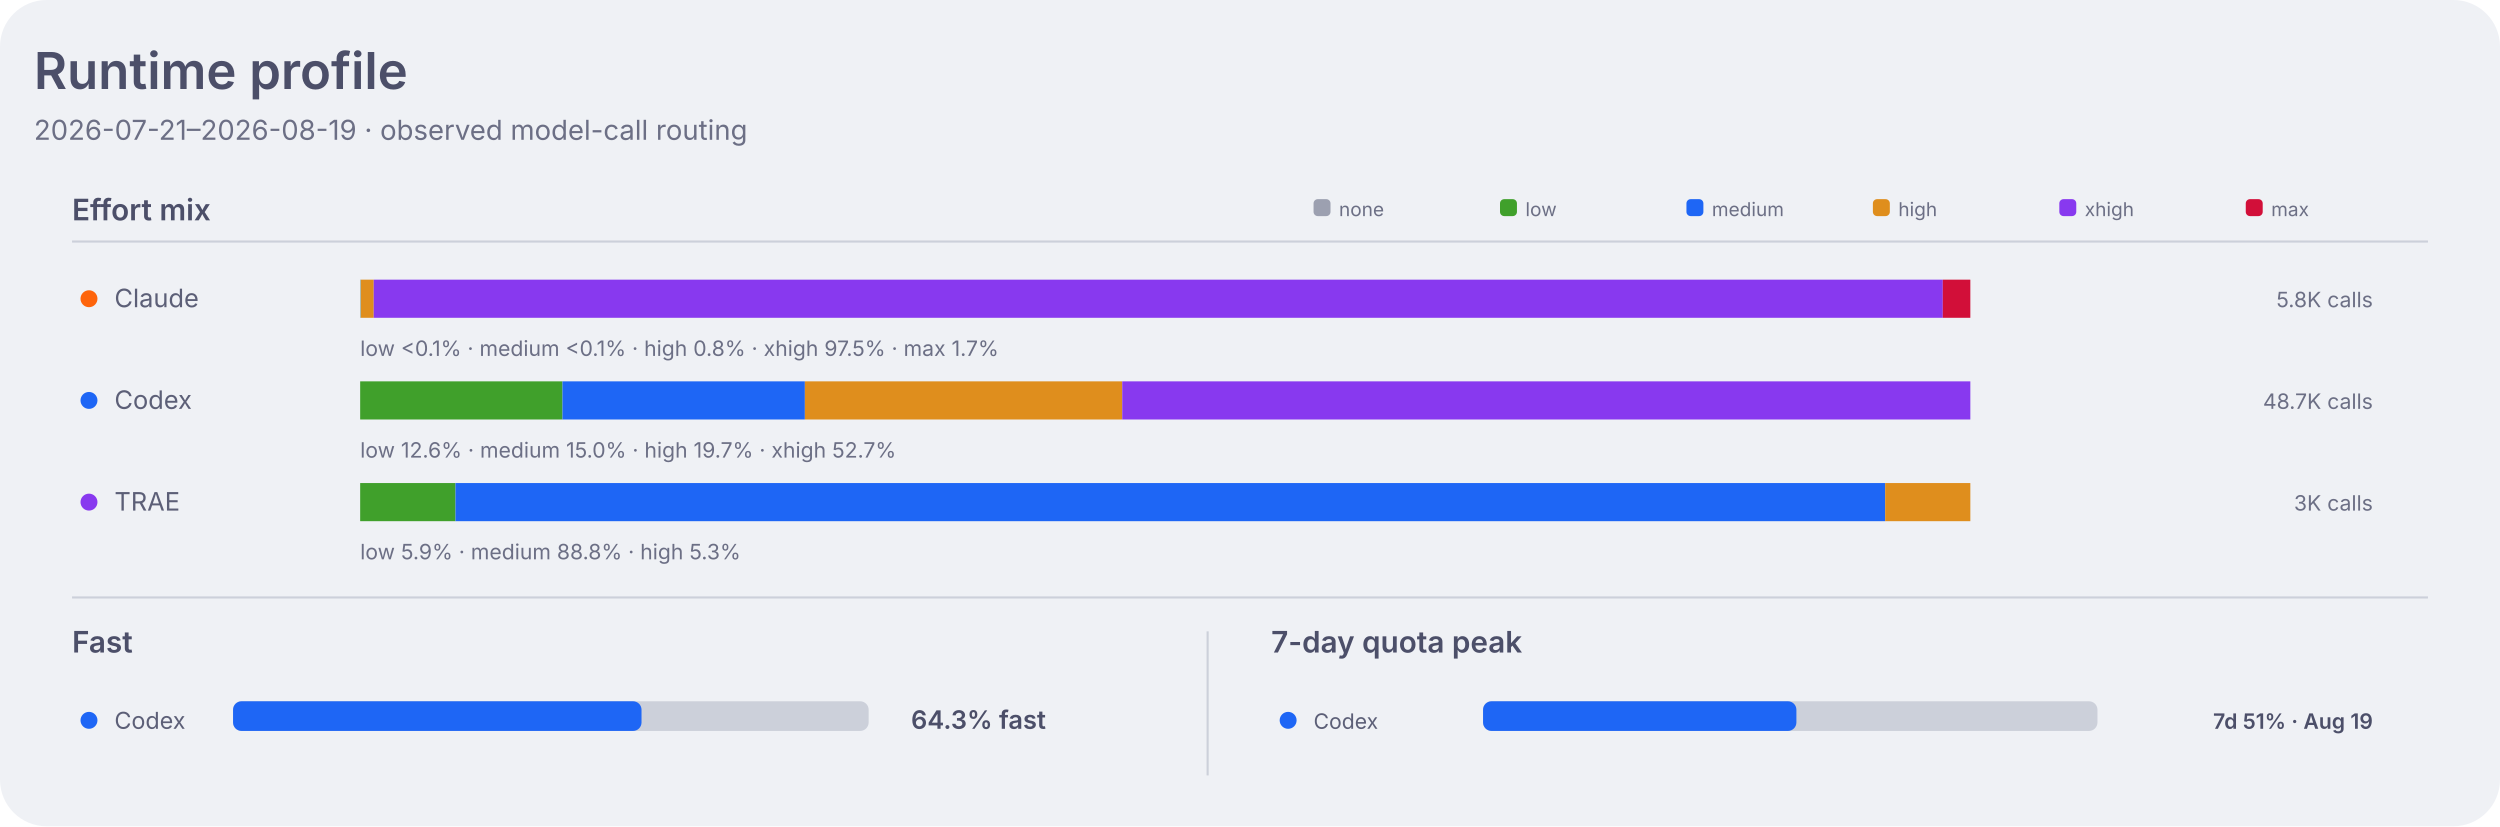
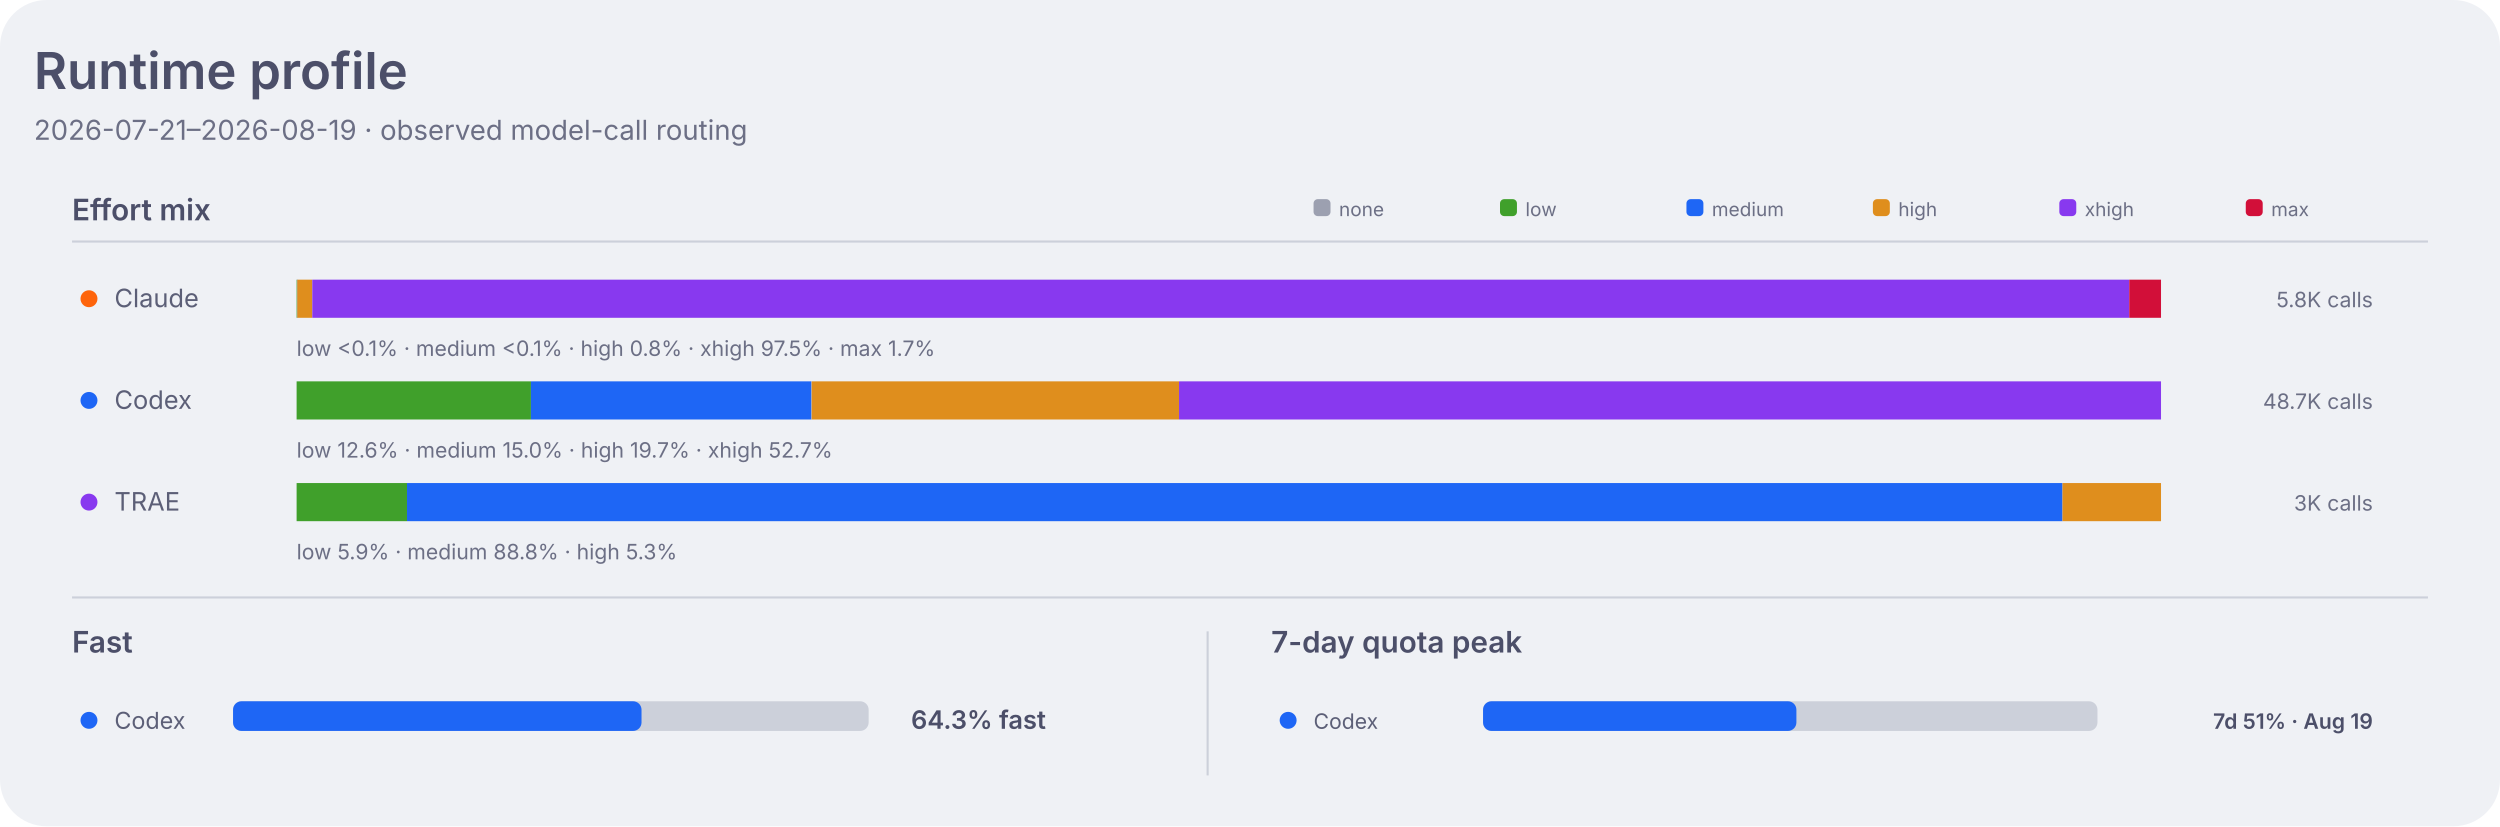
<svg xmlns="http://www.w3.org/2000/svg" width="1180" height="390" viewBox="0 0 1180 390" role="img" aria-labelledby="title desc">
  <style>
    .dashboard-background { fill: #eff1f5; }
    .dashboard-panel { fill: #e6e9ef; }
    .dashboard-primary { fill: #4c4f69; }
    .dashboard-secondary { fill: #5c5f77; }
    .dashboard-muted { fill: #6c6f85; }
    .dashboard-accent { fill: #179299; }
    .dashboard-border { stroke: #ccd0da; }
    .agent-claude { fill: #fe640b; }
    .agent-codex { fill: #1e66f5; }
    .agent-traex { fill: #8839ef; }
    .agent-legacy { fill: #6c6f85; }
    .series-0 { fill: #1e66f5; }
    .series-1 { fill: #fe640b; }
    .series-2 { fill: #40a02b; }
    .series-3 { fill: #8839ef; }
    .series-other { fill: #9ca0b0; }
    .signal-level-1 { fill: #179299; fill-opacity: 0.22; }
    .signal-level-2 { fill: #179299; fill-opacity: 0.45; }
    .signal-level-3 { fill: #179299; fill-opacity: 0.68; }
    .signal-level-4 { fill: #179299; }
    .effort-none { fill: #9ca0b0; }
    .effort-low { fill: #40a02b; }
    .effort-medium { fill: #1e66f5; }
    .effort-high { fill: #df8e1d; }
    .effort-xhigh { fill: #8839ef; }
    .effort-max { fill: #d20f39; }
    .line-codex { fill: none; stroke: #1e66f5; }
    .component-input { fill: #40a02b; }
    .component-output { fill: #df8e1d; }
    .component-cache-write { fill: #179299; }
    .component-cache-read { fill: #7287fd; }
    .heatmap-level-0 { fill: #ccd0da; }
    .heatmap-level-1 { fill: #179299; fill-opacity: 0.25; }
    .heatmap-level-2 { fill: #179299; fill-opacity: 0.5; }
    .heatmap-level-3 { fill: #179299; fill-opacity: 0.75; }
    .heatmap-level-4 { fill: #179299; }
    @media (prefers-color-scheme: dark) {
      .dashboard-background { fill: #1e1e2e; }
      .dashboard-panel { fill: #181825; }
      .dashboard-primary { fill: #cdd6f4; }
      .dashboard-secondary { fill: #bac2de; }
      .dashboard-muted { fill: #a6adc8; }
      .dashboard-accent { fill: #94e2d5; }
      .dashboard-border { stroke: #313244; }
      .agent-claude { fill: #fab387; }
      .agent-codex { fill: #89b4fa; }
      .agent-traex { fill: #cba6f7; }
      .agent-legacy { fill: #a6adc8; }
      .series-0 { fill: #89b4fa; }
      .series-1 { fill: #fab387; }
      .series-2 { fill: #a6e3a1; }
      .series-3 { fill: #cba6f7; }
      .series-other { fill: #7f849c; }
      .signal-level-1 { fill: #94e2d5; fill-opacity: 0.22; }
      .signal-level-2 { fill: #94e2d5; fill-opacity: 0.45; }
      .signal-level-3 { fill: #94e2d5; fill-opacity: 0.68; }
      .signal-level-4 { fill: #94e2d5; }
      .effort-none { fill: #7f849c; }
      .effort-low { fill: #a6e3a1; }
      .effort-medium { fill: #89b4fa; }
      .effort-high { fill: #f9e2af; }
      .effort-xhigh { fill: #cba6f7; }
      .effort-max { fill: #f38ba8; }
      .line-codex { fill: none; stroke: #89b4fa; }
      .component-input { fill: #a6e3a1; }
      .component-output { fill: #f9e2af; }
      .component-cache-write { fill: #94e2d5; }
      .component-cache-read { fill: #b4befe; }
      .heatmap-level-0 { fill: #313244; }
      .heatmap-level-1 { fill: #94e2d5; fill-opacity: 0.25; }
      .heatmap-level-2 { fill: #94e2d5; fill-opacity: 0.5; }
      .heatmap-level-3 { fill: #94e2d5; fill-opacity: 0.75; }
      .heatmap-level-4 { fill: #94e2d5; }
    }
  </style>
  <rect class="dashboard-background" width="1180" height="390" rx="22" />
  <text class="dashboard-primary" x="16" y="42" font-family="-apple-system,BlinkMacSystemFont,Segoe UI,sans-serif" font-size="24" font-weight="600">Runtime profile</text>
  <text class="dashboard-muted" x="16" y="66" font-family="-apple-system,BlinkMacSystemFont,Segoe UI,sans-serif" font-size="13">2026-07-21–2026-08-19 · observed model-call routing</text>
  <text class="dashboard-primary" x="34" y="104" font-family="-apple-system,BlinkMacSystemFont,Segoe UI,sans-serif" font-size="14" font-weight="600">Effort mix</text>
  <line class="dashboard-border" x1="34" y1="114" x2="1146" y2="114" stroke-width="1" />
  <rect class="effort-none" x="620" y="94" width="8" height="8" rx="2" />
  <text class="dashboard-muted" x="632" y="102" font-family="-apple-system,BlinkMacSystemFont,Segoe UI,sans-serif" font-size="9">none</text>
  <rect class="effort-low" x="708" y="94" width="8" height="8" rx="2" />
  <text class="dashboard-muted" x="720" y="102" font-family="-apple-system,BlinkMacSystemFont,Segoe UI,sans-serif" font-size="9">low</text>
  <rect class="effort-medium" x="796" y="94" width="8" height="8" rx="2" />
  <text class="dashboard-muted" x="808" y="102" font-family="-apple-system,BlinkMacSystemFont,Segoe UI,sans-serif" font-size="9">medium</text>
  <rect class="effort-high" x="884" y="94" width="8" height="8" rx="2" />
  <text class="dashboard-muted" x="896" y="102" font-family="-apple-system,BlinkMacSystemFont,Segoe UI,sans-serif" font-size="9">high</text>
  <rect class="effort-xhigh" x="972" y="94" width="8" height="8" rx="2" />
  <text class="dashboard-muted" x="984" y="102" font-family="-apple-system,BlinkMacSystemFont,Segoe UI,sans-serif" font-size="9">xhigh</text>
  <rect class="effort-max" x="1060" y="94" width="8" height="8" rx="2" />
  <text class="dashboard-muted" x="1072" y="102" font-family="-apple-system,BlinkMacSystemFont,Segoe UI,sans-serif" font-size="9">max</text>
  <circle class="agent-claude" cx="42" cy="141" r="4" />
  <text class="dashboard-secondary" x="54" y="145" font-family="-apple-system,BlinkMacSystemFont,Segoe UI,sans-serif" font-size="12">Claude</text>
-   <rect class="effort-low" x="170.0" y="132" width="0.1" height="18" data-agent="claude" data-effort="low">
+   <rect class="effort-low" x="140.0" y="132" width="0.2" height="18" data-agent="claude" data-effort="low">
    </rect>
-   <rect class="effort-medium" x="170.1" y="132" width="0.1" height="18" data-agent="claude" data-effort="medium">
+   <rect class="effort-medium" x="140.2" y="132" width="0.2" height="18" data-agent="claude" data-effort="medium">
    </rect>
-   <rect class="effort-high" x="170.3" y="132" width="6.1" height="18" data-agent="claude" data-effort="high">
+   <rect class="effort-high" x="140.3" y="132" width="7.1" height="18" data-agent="claude" data-effort="high">
    </rect>
-   <rect class="effort-xhigh" x="176.4" y="132" width="740.6" height="18" data-agent="claude" data-effort="xhigh">
+   <rect class="effort-xhigh" x="147.4" y="132" width="857.6" height="18" data-agent="claude" data-effort="xhigh">
    </rect>
-   <rect class="effort-max" x="917.0" y="132" width="13.0" height="18" data-agent="claude" data-effort="max">
+   <rect class="effort-max" x="1005.0" y="132" width="15.0" height="18" data-agent="claude" data-effort="max">
    </rect>
-   <text class="dashboard-muted" x="170" y="168" font-family="-apple-system,BlinkMacSystemFont,Segoe UI,sans-serif" font-size="10">low &lt;0.1% · medium &lt;0.1% · high 0.8% · xhigh 97.5% · max 1.7%</text>
+   <text class="dashboard-muted" x="140" y="168" font-family="-apple-system,BlinkMacSystemFont,Segoe UI,sans-serif" font-size="10">low &lt;0.1% · medium &lt;0.1% · high 0.8% · xhigh 97.5% · max 1.7%</text>
  <text class="dashboard-muted" x="1120" y="145" text-anchor="end" font-family="-apple-system,BlinkMacSystemFont,Segoe UI,sans-serif" font-size="10">5.8K calls</text>
  <circle class="agent-codex" cx="42" cy="189" r="4" />
  <text class="dashboard-secondary" x="54" y="193" font-family="-apple-system,BlinkMacSystemFont,Segoe UI,sans-serif" font-size="12">Codex</text>
-   <rect class="effort-low" x="170.0" y="180" width="95.5" height="18" data-agent="codex" data-effort="low">
+   <rect class="effort-low" x="140.0" y="180" width="110.6" height="18" data-agent="codex" data-effort="low">
    </rect>
-   <rect class="effort-medium" x="265.5" y="180" width="114.4" height="18" data-agent="codex" data-effort="medium">
+   <rect class="effort-medium" x="250.6" y="180" width="132.4" height="18" data-agent="codex" data-effort="medium">
    </rect>
-   <rect class="effort-high" x="379.9" y="180" width="149.8" height="18" data-agent="codex" data-effort="high">
+   <rect class="effort-high" x="383.1" y="180" width="173.4" height="18" data-agent="codex" data-effort="high">
    </rect>
-   <rect class="effort-xhigh" x="529.7" y="180" width="400.3" height="18" data-agent="codex" data-effort="xhigh">
+   <rect class="effort-xhigh" x="556.5" y="180" width="463.5" height="18" data-agent="codex" data-effort="xhigh">
    </rect>
-   <text class="dashboard-muted" x="170" y="216" font-family="-apple-system,BlinkMacSystemFont,Segoe UI,sans-serif" font-size="10">low 12.6% · medium 15.0% · high 19.7% · xhigh 52.7%</text>
+   <text class="dashboard-muted" x="140" y="216" font-family="-apple-system,BlinkMacSystemFont,Segoe UI,sans-serif" font-size="10">low 12.6% · medium 15.0% · high 19.7% · xhigh 52.7%</text>
  <text class="dashboard-muted" x="1120" y="193" text-anchor="end" font-family="-apple-system,BlinkMacSystemFont,Segoe UI,sans-serif" font-size="10">48.7K calls</text>
  <circle class="agent-traex" cx="42" cy="237" r="4" />
  <text class="dashboard-secondary" x="54" y="241" font-family="-apple-system,BlinkMacSystemFont,Segoe UI,sans-serif" font-size="12">TRAE</text>
-   <rect class="effort-low" x="170.0" y="228" width="45.0" height="18" data-agent="traex" data-effort="low">
+   <rect class="effort-low" x="140.0" y="228" width="52.1" height="18" data-agent="traex" data-effort="low">
    </rect>
-   <rect class="effort-medium" x="215.0" y="228" width="674.8" height="18" data-agent="traex" data-effort="medium">
+   <rect class="effort-medium" x="192.1" y="228" width="781.4" height="18" data-agent="traex" data-effort="medium">
    </rect>
-   <rect class="effort-high" x="889.8" y="228" width="40.2" height="18" data-agent="traex" data-effort="high">
+   <rect class="effort-high" x="973.5" y="228" width="46.5" height="18" data-agent="traex" data-effort="high">
    </rect>
-   <text class="dashboard-muted" x="170" y="264" font-family="-apple-system,BlinkMacSystemFont,Segoe UI,sans-serif" font-size="10">low 5.9% · medium 88.8% · high 5.3%</text>
+   <text class="dashboard-muted" x="140" y="264" font-family="-apple-system,BlinkMacSystemFont,Segoe UI,sans-serif" font-size="10">low 5.9% · medium 88.8% · high 5.3%</text>
  <text class="dashboard-muted" x="1120" y="241" text-anchor="end" font-family="-apple-system,BlinkMacSystemFont,Segoe UI,sans-serif" font-size="10">3K calls</text>
  <line class="dashboard-border" x1="34" y1="282" x2="1146" y2="282" stroke-width="1" />
  <text class="dashboard-primary" x="34" y="308" font-family="-apple-system,BlinkMacSystemFont,Segoe UI,sans-serif" font-size="14" font-weight="600">Fast</text>
  <circle class="agent-codex" cx="42" cy="340" r="4" />
  <text class="dashboard-secondary" x="54" y="344" font-family="-apple-system,BlinkMacSystemFont,Segoe UI,sans-serif" font-size="11">Codex</text>
  <rect class="heatmap-level-0" x="110" y="331" width="300" height="14" rx="4" />
  <rect class="agent-codex" x="110" y="331" width="192.8" height="14" rx="4" />
  <text class="dashboard-primary" x="430" y="344" font-family="-apple-system,BlinkMacSystemFont,Segoe UI,sans-serif" font-size="12" font-weight="600">64.3% fast</text>
  <line class="dashboard-border" x1="570" y1="298" x2="570" y2="366" stroke-width="1" />
  <text class="dashboard-primary" x="600" y="308" font-family="-apple-system,BlinkMacSystemFont,Segoe UI,sans-serif" font-size="14" font-weight="600">7-day quota peak</text>
  <circle class="agent-codex" cx="608" cy="340" r="4" />
  <text class="dashboard-secondary" x="620" y="344" font-family="-apple-system,BlinkMacSystemFont,Segoe UI,sans-serif" font-size="10">Codex</text>
  <rect class="heatmap-level-0" x="700" y="331" width="290" height="14" rx="4" />
  <rect class="agent-codex" x="700" y="331" width="147.9" height="14" rx="4" />
  <text class="dashboard-primary" x="1120" y="344" text-anchor="end" font-family="-apple-system,BlinkMacSystemFont,Segoe UI,sans-serif" font-size="10" font-weight="600">7d 51% · Aug 19</text>
</svg>
